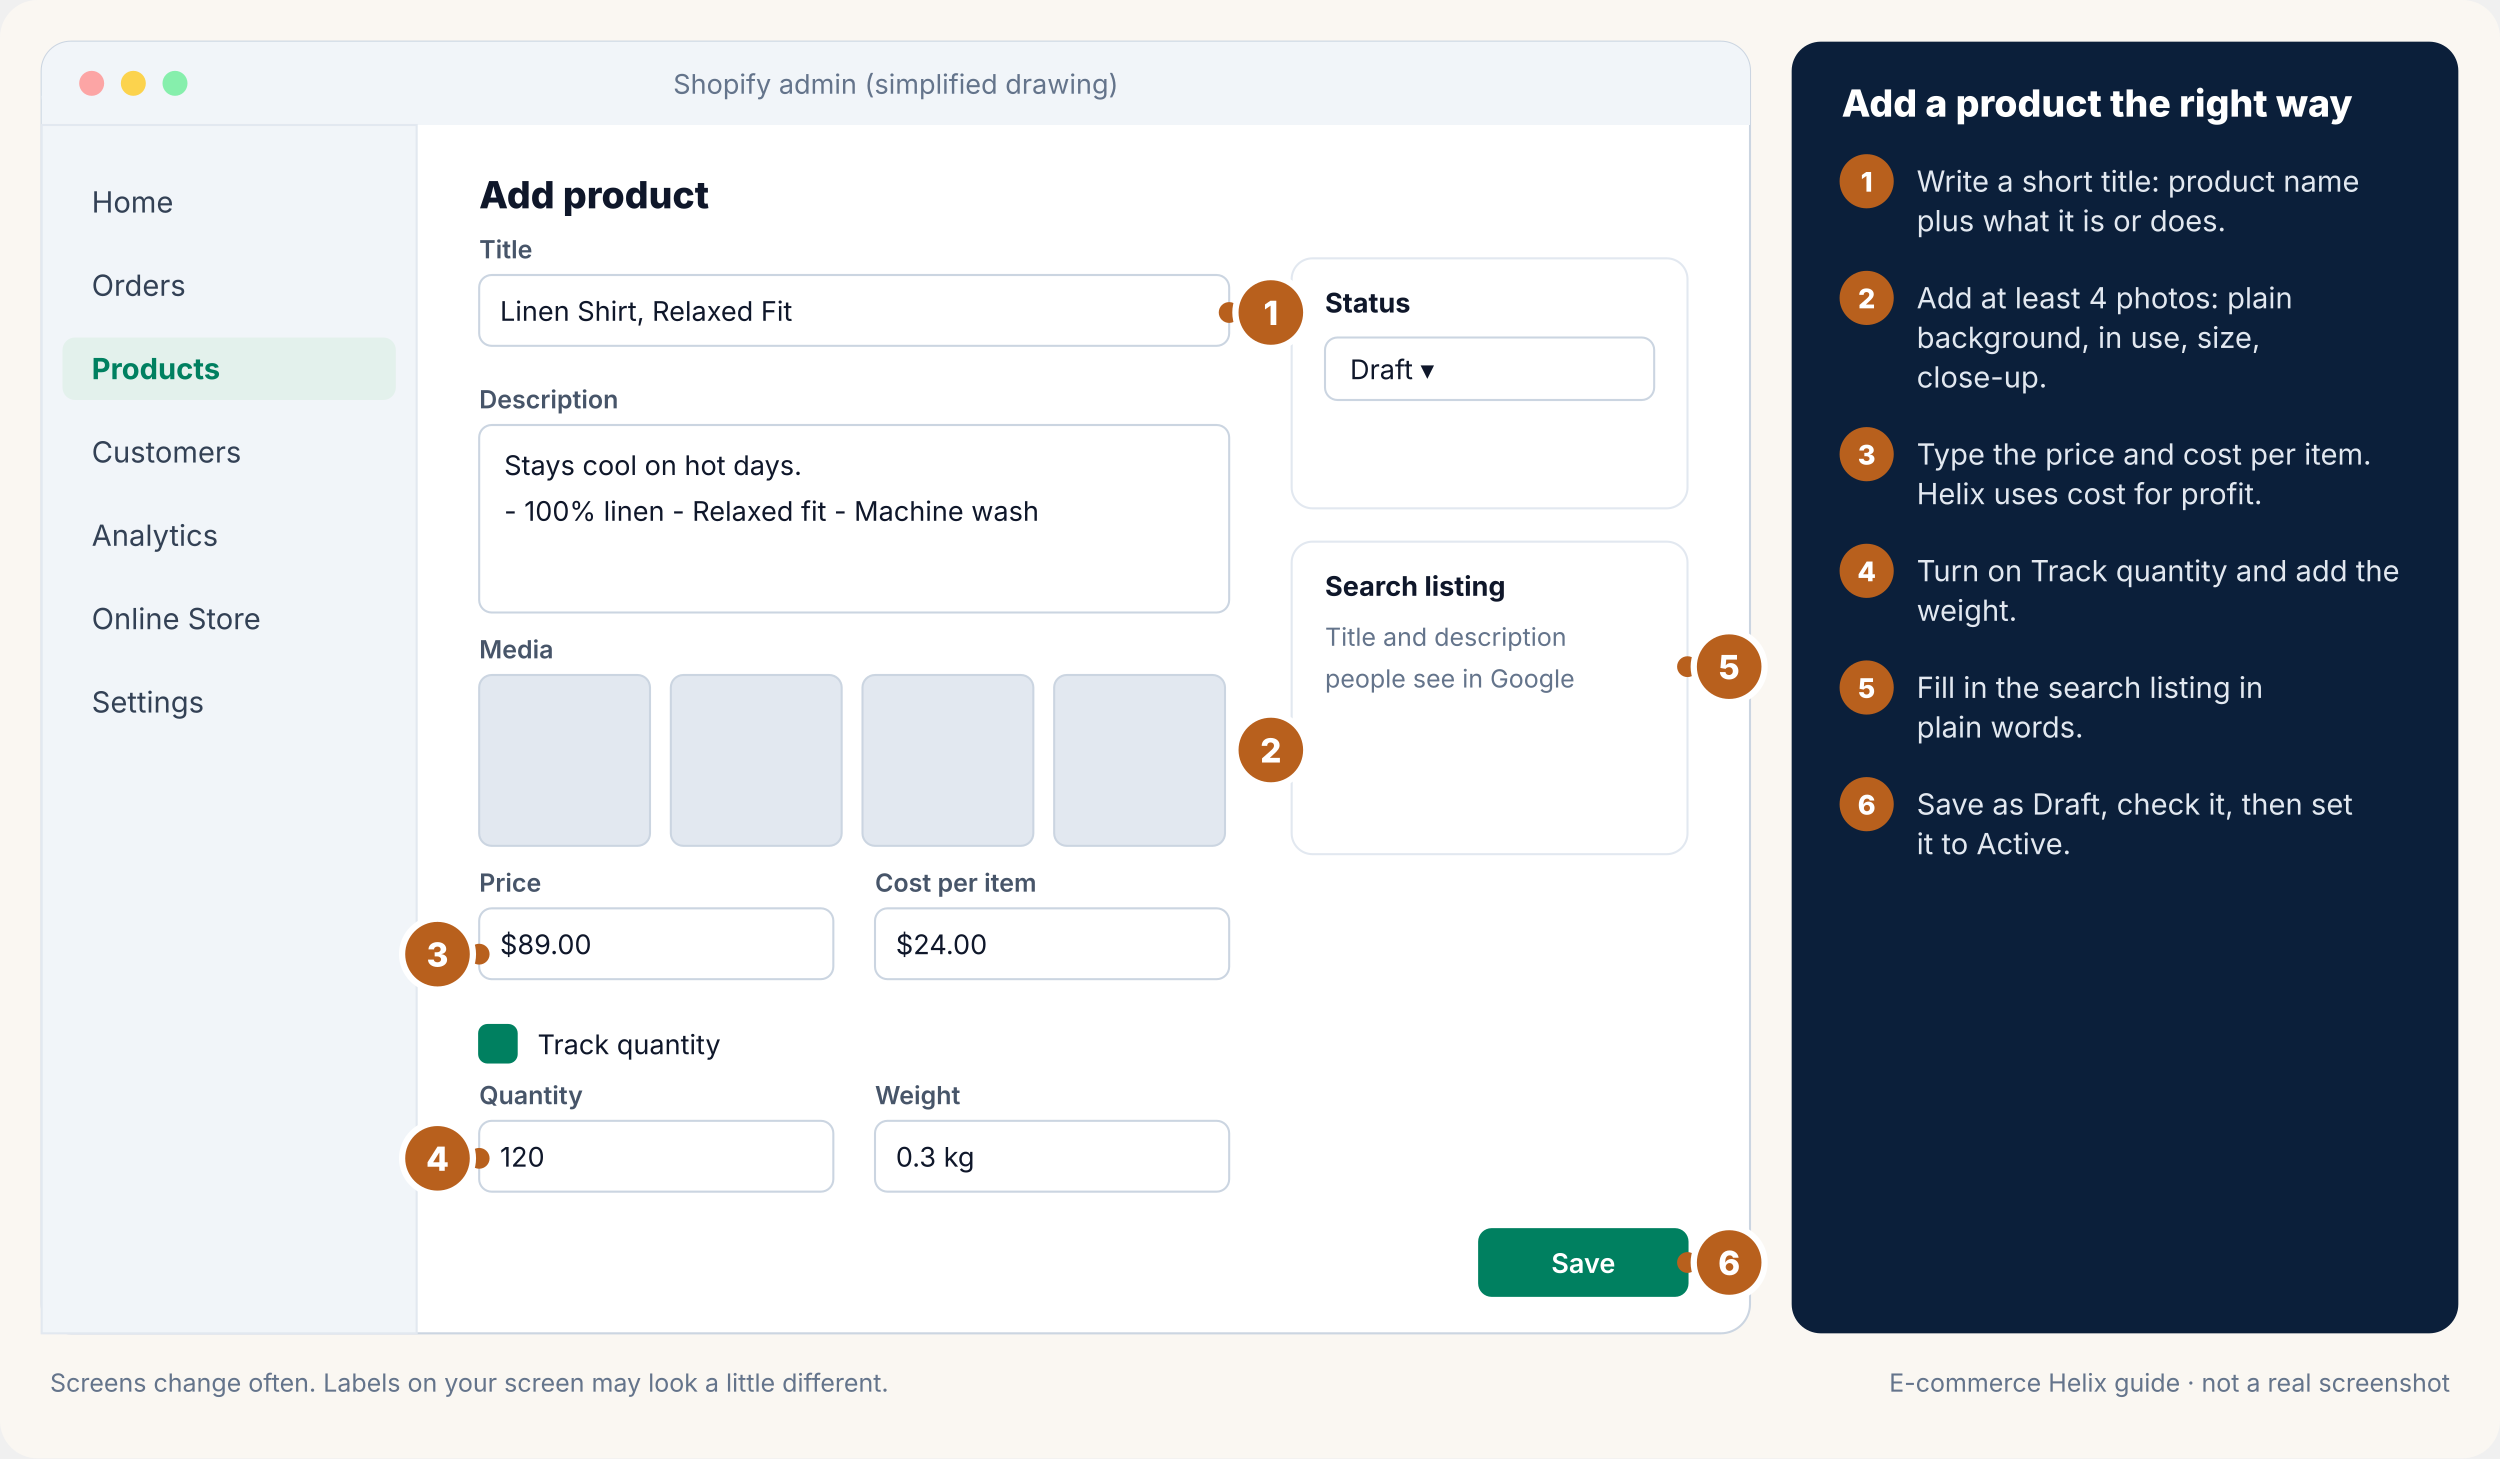
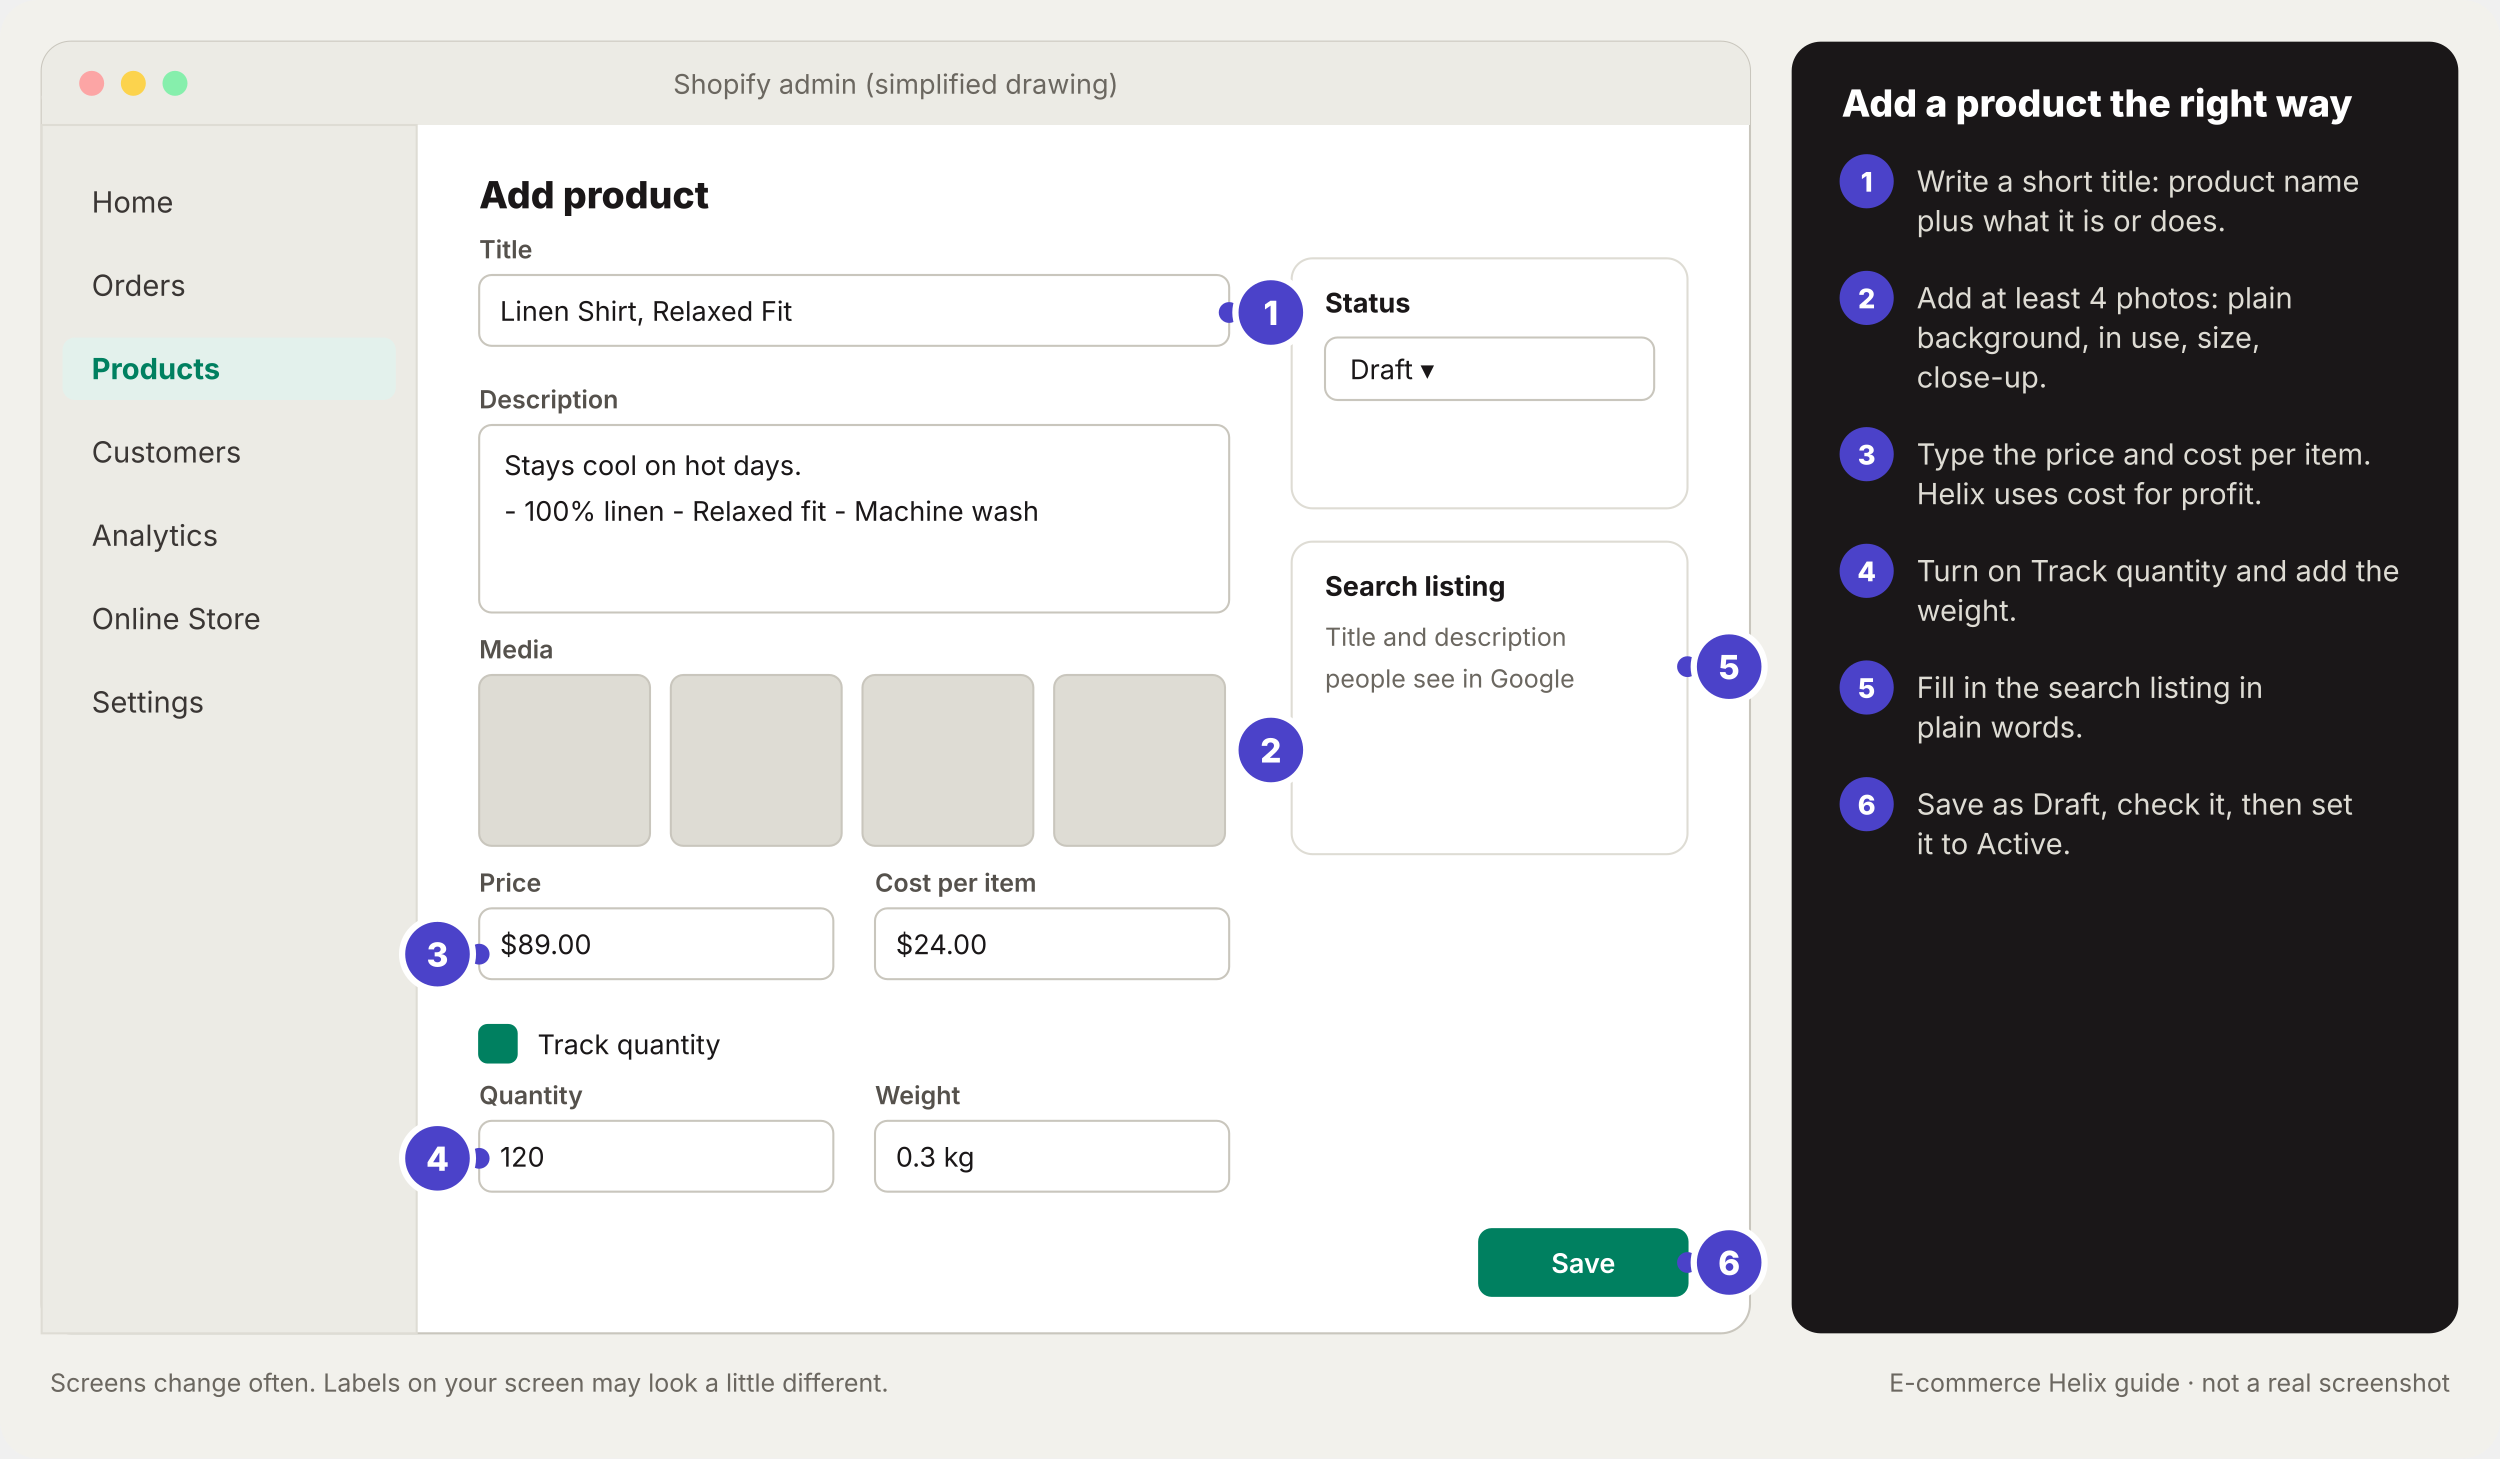
<svg xmlns="http://www.w3.org/2000/svg" viewBox="0 0 1200 700" width="1200" height="700" role="img" aria-label="Add a product the right way" font-family="Inter, -apple-system, Segoe UI, Roboto, Helvetica, Arial, sans-serif">
-   <rect width="1200" height="700" rx="18" fill="#faf7f2" />
-   <rect x="20" y="20" width="820" height="620" rx="14" fill="#fff" stroke="#cbd5e1" />
-   <rect x="20" y="20" width="820" height="40" rx="14" fill="#f1f5f9" />
-   <rect x="20" y="46" width="820" height="14" fill="#f1f5f9" />
+   <rect width="1200" height="700" rx="18" fill="#F2F1EC" />
+   <rect x="20" y="20" width="820" height="620" rx="14" fill="#fff" stroke="#C9C6BD" />
+   <rect x="20" y="20" width="820" height="40" rx="14" fill="#ECEBE5" />
+   <rect x="20" y="46" width="820" height="14" fill="#ECEBE5" />
  <circle cx="44" cy="40" r="6" fill="#fca5a5" />
  <circle cx="64" cy="40" r="6" fill="#fcd34d" />
  <circle cx="84" cy="40" r="6" fill="#86efac" />
-   <text x="430" y="45" font-size="13" fill="#64748b" text-anchor="middle">Shopify admin (simplified drawing)</text>
-   <rect x="20" y="60" width="180" height="580" rx="0" fill="#f1f5f9" stroke="#e2e8f0" stroke-width="1" />
-   <text x="44" y="102" font-size="14" font-weight="400" fill="#334155" text-anchor="start">Home</text>
-   <text x="44" y="142" font-size="14" font-weight="400" fill="#334155" text-anchor="start">Orders</text>
+   <text x="430" y="45" font-size="13" fill="#6B6760" text-anchor="middle">Shopify admin (simplified drawing)</text>
+   <rect x="20" y="60" width="180" height="580" rx="0" fill="#ECEBE5" stroke="#DEDCD4" stroke-width="1" />
+   <text x="44" y="102" font-size="14" font-weight="400" fill="#3A3634" text-anchor="start">Home</text>
+   <text x="44" y="142" font-size="14" font-weight="400" fill="#3A3634" text-anchor="start">Orders</text>
  <rect x="30" y="162" width="160" height="30" rx="6" fill="#e3f1ec" stroke="none" stroke-width="1" />
  <text x="44" y="182" font-size="14" font-weight="700" fill="#008060" text-anchor="start">Products</text>
-   <text x="44" y="222" font-size="14" font-weight="400" fill="#334155" text-anchor="start">Customers</text>
-   <text x="44" y="262" font-size="14" font-weight="400" fill="#334155" text-anchor="start">Analytics</text>
-   <text x="44" y="302" font-size="14" font-weight="400" fill="#334155" text-anchor="start">Online Store</text>
-   <text x="44" y="342" font-size="14" font-weight="400" fill="#334155" text-anchor="start">Settings</text>
-   <text x="230" y="100" font-size="18" font-weight="800" fill="#0f172a" text-anchor="start">Add product</text>
-   <text x="230" y="124" font-size="12" font-weight="600" fill="#475569" text-anchor="start">Title</text>
-   <rect x="230" y="132" width="360" height="34" rx="6" fill="#fff" stroke="#cbd5e1" stroke-width="1" />
-   <text x="240" y="154.0" font-size="13" font-weight="400" fill="#0f172a" text-anchor="start">Linen Shirt, Relaxed Fit</text>
-   <text x="230" y="196" font-size="12" font-weight="600" fill="#475569" text-anchor="start">Description</text>
-   <rect x="230" y="204" width="360" height="90" rx="6" fill="#fff" stroke="#cbd5e1" stroke-width="1" />
-   <text x="242" y="228" font-size="13" font-weight="400" fill="#0f172a" text-anchor="start">Stays cool on hot days.</text>
-   <text x="242" y="250" font-size="13" font-weight="400" fill="#0f172a" text-anchor="start">- 100% linen  - Relaxed fit  - Machine wash</text>
-   <text x="230" y="316" font-size="12" font-weight="600" fill="#475569" text-anchor="start">Media</text>
-   <rect x="230" y="324" width="82" height="82" rx="6" fill="#e2e8f0" stroke="#cbd5e1" stroke-width="1" />
-   <rect x="322" y="324" width="82" height="82" rx="6" fill="#e2e8f0" stroke="#cbd5e1" stroke-width="1" />
-   <rect x="414" y="324" width="82" height="82" rx="6" fill="#e2e8f0" stroke="#cbd5e1" stroke-width="1" />
-   <rect x="506" y="324" width="82" height="82" rx="6" fill="#e2e8f0" stroke="#cbd5e1" stroke-width="1" />
-   <text x="230" y="428" font-size="12" font-weight="600" fill="#475569" text-anchor="start">Price</text>
-   <rect x="230" y="436" width="170" height="34" rx="6" fill="#fff" stroke="#cbd5e1" stroke-width="1" />
-   <text x="240" y="458.0" font-size="13" font-weight="400" fill="#0f172a" text-anchor="start">$89.00</text>
-   <text x="420" y="428" font-size="12" font-weight="600" fill="#475569" text-anchor="start">Cost per item</text>
-   <rect x="420" y="436" width="170" height="34" rx="6" fill="#fff" stroke="#cbd5e1" stroke-width="1" />
-   <text x="430" y="458.0" font-size="13" font-weight="400" fill="#0f172a" text-anchor="start">$24.00</text>
+   <text x="44" y="222" font-size="14" font-weight="400" fill="#3A3634" text-anchor="start">Customers</text>
+   <text x="44" y="262" font-size="14" font-weight="400" fill="#3A3634" text-anchor="start">Analytics</text>
+   <text x="44" y="302" font-size="14" font-weight="400" fill="#3A3634" text-anchor="start">Online Store</text>
+   <text x="44" y="342" font-size="14" font-weight="400" fill="#3A3634" text-anchor="start">Settings</text>
+   <text x="230" y="100" font-size="18" font-weight="800" fill="#1A1718" text-anchor="start">Add product</text>
+   <text x="230" y="124" font-size="12" font-weight="600" fill="#55514C" text-anchor="start">Title</text>
+   <rect x="230" y="132" width="360" height="34" rx="6" fill="#fff" stroke="#C9C6BD" stroke-width="1" />
+   <text x="240" y="154.0" font-size="13" font-weight="400" fill="#1A1718" text-anchor="start">Linen Shirt, Relaxed Fit</text>
+   <text x="230" y="196" font-size="12" font-weight="600" fill="#55514C" text-anchor="start">Description</text>
+   <rect x="230" y="204" width="360" height="90" rx="6" fill="#fff" stroke="#C9C6BD" stroke-width="1" />
+   <text x="242" y="228" font-size="13" font-weight="400" fill="#1A1718" text-anchor="start">Stays cool on hot days.</text>
+   <text x="242" y="250" font-size="13" font-weight="400" fill="#1A1718" text-anchor="start">- 100% linen  - Relaxed fit  - Machine wash</text>
+   <text x="230" y="316" font-size="12" font-weight="600" fill="#55514C" text-anchor="start">Media</text>
+   <rect x="230" y="324" width="82" height="82" rx="6" fill="#DEDCD4" stroke="#C9C6BD" stroke-width="1" />
+   <rect x="322" y="324" width="82" height="82" rx="6" fill="#DEDCD4" stroke="#C9C6BD" stroke-width="1" />
+   <rect x="414" y="324" width="82" height="82" rx="6" fill="#DEDCD4" stroke="#C9C6BD" stroke-width="1" />
+   <rect x="506" y="324" width="82" height="82" rx="6" fill="#DEDCD4" stroke="#C9C6BD" stroke-width="1" />
+   <text x="230" y="428" font-size="12" font-weight="600" fill="#55514C" text-anchor="start">Price</text>
+   <rect x="230" y="436" width="170" height="34" rx="6" fill="#fff" stroke="#C9C6BD" stroke-width="1" />
+   <text x="240" y="458.0" font-size="13" font-weight="400" fill="#1A1718" text-anchor="start">$89.00</text>
+   <text x="420" y="428" font-size="12" font-weight="600" fill="#55514C" text-anchor="start">Cost per item</text>
+   <rect x="420" y="436" width="170" height="34" rx="6" fill="#fff" stroke="#C9C6BD" stroke-width="1" />
+   <text x="430" y="458.0" font-size="13" font-weight="400" fill="#1A1718" text-anchor="start">$24.00</text>
  <rect x="230" y="492" width="18" height="18" rx="4" fill="#008060" stroke="#008060" stroke-width="1" />
-   <text x="258" y="506" font-size="13" font-weight="400" fill="#0f172a" text-anchor="start">Track quantity</text>
-   <text x="230" y="530" font-size="12" font-weight="600" fill="#475569" text-anchor="start">Quantity</text>
-   <rect x="230" y="538" width="170" height="34" rx="6" fill="#fff" stroke="#cbd5e1" stroke-width="1" />
-   <text x="240" y="560.0" font-size="13" font-weight="400" fill="#0f172a" text-anchor="start">120</text>
-   <text x="420" y="530" font-size="12" font-weight="600" fill="#475569" text-anchor="start">Weight</text>
-   <rect x="420" y="538" width="170" height="34" rx="6" fill="#fff" stroke="#cbd5e1" stroke-width="1" />
-   <text x="430" y="560.0" font-size="13" font-weight="400" fill="#0f172a" text-anchor="start">0.3 kg</text>
-   <rect x="620" y="124" width="190" height="120" rx="10" fill="#fff" stroke="#e2e8f0" stroke-width="1" />
-   <text x="636" y="150" font-size="13" font-weight="700" fill="#0f172a" text-anchor="start">Status</text>
-   <rect x="636" y="162" width="158" height="30" rx="6" fill="#fff" stroke="#cbd5e1" stroke-width="1" />
-   <text x="648" y="182" font-size="13" font-weight="400" fill="#0f172a" text-anchor="start">Draft ▾</text>
-   <rect x="620" y="260" width="190" height="150" rx="10" fill="#fff" stroke="#e2e8f0" stroke-width="1" />
-   <text x="636" y="286" font-size="13" font-weight="700" fill="#0f172a" text-anchor="start">Search listing</text>
-   <text x="636" y="310" font-size="12" font-weight="400" fill="#64748b" text-anchor="start">Title and description</text>
-   <text x="636" y="330" font-size="12" font-weight="400" fill="#64748b" text-anchor="start">people see in Google</text>
+   <text x="258" y="506" font-size="13" font-weight="400" fill="#1A1718" text-anchor="start">Track quantity</text>
+   <text x="230" y="530" font-size="12" font-weight="600" fill="#55514C" text-anchor="start">Quantity</text>
+   <rect x="230" y="538" width="170" height="34" rx="6" fill="#fff" stroke="#C9C6BD" stroke-width="1" />
+   <text x="240" y="560.0" font-size="13" font-weight="400" fill="#1A1718" text-anchor="start">120</text>
+   <text x="420" y="530" font-size="12" font-weight="600" fill="#55514C" text-anchor="start">Weight</text>
+   <rect x="420" y="538" width="170" height="34" rx="6" fill="#fff" stroke="#C9C6BD" stroke-width="1" />
+   <text x="430" y="560.0" font-size="13" font-weight="400" fill="#1A1718" text-anchor="start">0.3 kg</text>
+   <rect x="620" y="124" width="190" height="120" rx="10" fill="#fff" stroke="#DEDCD4" stroke-width="1" />
+   <text x="636" y="150" font-size="13" font-weight="700" fill="#1A1718" text-anchor="start">Status</text>
+   <rect x="636" y="162" width="158" height="30" rx="6" fill="#fff" stroke="#C9C6BD" stroke-width="1" />
+   <text x="648" y="182" font-size="13" font-weight="400" fill="#1A1718" text-anchor="start">Draft ▾</text>
+   <rect x="620" y="260" width="190" height="150" rx="10" fill="#fff" stroke="#DEDCD4" stroke-width="1" />
+   <text x="636" y="286" font-size="13" font-weight="700" fill="#1A1718" text-anchor="start">Search listing</text>
+   <text x="636" y="310" font-size="12" font-weight="400" fill="#6B6760" text-anchor="start">Title and description</text>
+   <text x="636" y="330" font-size="12" font-weight="400" fill="#6B6760" text-anchor="start">people see in Google</text>
  <rect x="710" y="590" width="100" height="32" rx="6" fill="#008060" stroke="#008060" stroke-width="1" />
  <text x="760.0" y="611.0" font-size="13" font-weight="600" fill="#fff" text-anchor="middle">Save</text>
-   <line x1="610" y1="150" x2="590" y2="150" stroke="#b8601d" stroke-width="2.5" stroke-dasharray="5 4" />
-   <circle cx="590" cy="150" r="5" fill="#b8601d" />
-   <circle cx="610" cy="150" r="17" fill="#b8601d" stroke="#fff" stroke-width="3" />
+   <line x1="610" y1="150" x2="590" y2="150" stroke="#4B42C9" stroke-width="2.5" stroke-dasharray="5 4" />
+   <circle cx="590" cy="150" r="5" fill="#4B42C9" />
+   <circle cx="610" cy="150" r="17" fill="#4B42C9" stroke="#fff" stroke-width="3" />
  <text x="610" y="156" font-size="16" font-weight="800" fill="#fff" text-anchor="middle">1</text>
-   <line x1="610" y1="360" x2="598" y2="360" stroke="#b8601d" stroke-width="2.5" stroke-dasharray="5 4" />
-   <circle cx="598" cy="360" r="5" fill="#b8601d" />
-   <circle cx="610" cy="360" r="17" fill="#b8601d" stroke="#fff" stroke-width="3" />
+   <line x1="610" y1="360" x2="598" y2="360" stroke="#4B42C9" stroke-width="2.5" stroke-dasharray="5 4" />
+   <circle cx="598" cy="360" r="5" fill="#4B42C9" />
+   <circle cx="610" cy="360" r="17" fill="#4B42C9" stroke="#fff" stroke-width="3" />
  <text x="610" y="366" font-size="16" font-weight="800" fill="#fff" text-anchor="middle">2</text>
-   <line x1="210" y1="458" x2="230" y2="458" stroke="#b8601d" stroke-width="2.5" stroke-dasharray="5 4" />
-   <circle cx="230" cy="458" r="5" fill="#b8601d" />
-   <circle cx="210" cy="458" r="17" fill="#b8601d" stroke="#fff" stroke-width="3" />
+   <line x1="210" y1="458" x2="230" y2="458" stroke="#4B42C9" stroke-width="2.5" stroke-dasharray="5 4" />
+   <circle cx="230" cy="458" r="5" fill="#4B42C9" />
+   <circle cx="210" cy="458" r="17" fill="#4B42C9" stroke="#fff" stroke-width="3" />
  <text x="210" y="464" font-size="16" font-weight="800" fill="#fff" text-anchor="middle">3</text>
-   <line x1="210" y1="556" x2="230" y2="556" stroke="#b8601d" stroke-width="2.5" stroke-dasharray="5 4" />
-   <circle cx="230" cy="556" r="5" fill="#b8601d" />
-   <circle cx="210" cy="556" r="17" fill="#b8601d" stroke="#fff" stroke-width="3" />
+   <line x1="210" y1="556" x2="230" y2="556" stroke="#4B42C9" stroke-width="2.5" stroke-dasharray="5 4" />
+   <circle cx="230" cy="556" r="5" fill="#4B42C9" />
+   <circle cx="210" cy="556" r="17" fill="#4B42C9" stroke="#fff" stroke-width="3" />
  <text x="210" y="562" font-size="16" font-weight="800" fill="#fff" text-anchor="middle">4</text>
-   <line x1="830" y1="320" x2="810" y2="320" stroke="#b8601d" stroke-width="2.5" stroke-dasharray="5 4" />
-   <circle cx="810" cy="320" r="5" fill="#b8601d" />
-   <circle cx="830" cy="320" r="17" fill="#b8601d" stroke="#fff" stroke-width="3" />
+   <line x1="830" y1="320" x2="810" y2="320" stroke="#4B42C9" stroke-width="2.5" stroke-dasharray="5 4" />
+   <circle cx="810" cy="320" r="5" fill="#4B42C9" />
+   <circle cx="830" cy="320" r="17" fill="#4B42C9" stroke="#fff" stroke-width="3" />
  <text x="830" y="326" font-size="16" font-weight="800" fill="#fff" text-anchor="middle">5</text>
-   <line x1="830" y1="606" x2="810" y2="606" stroke="#b8601d" stroke-width="2.5" stroke-dasharray="5 4" />
-   <circle cx="810" cy="606" r="5" fill="#b8601d" />
-   <circle cx="830" cy="606" r="17" fill="#b8601d" stroke="#fff" stroke-width="3" />
+   <line x1="830" y1="606" x2="810" y2="606" stroke="#4B42C9" stroke-width="2.5" stroke-dasharray="5 4" />
+   <circle cx="810" cy="606" r="5" fill="#4B42C9" />
+   <circle cx="830" cy="606" r="17" fill="#4B42C9" stroke="#fff" stroke-width="3" />
  <text x="830" y="612" font-size="16" font-weight="800" fill="#fff" text-anchor="middle">6</text>
-   <rect x="860" y="20" width="320" height="620" rx="14" fill="#0b1f3a" />
+   <rect x="860" y="20" width="320" height="620" rx="14" fill="#1A1718" />
  <text x="884" y="56" font-size="18" font-weight="800" fill="#fff">Add a product the right way</text>
-   <circle cx="896" cy="87" r="13" fill="#b8601d" />
+   <circle cx="896" cy="87" r="13" fill="#4B42C9" />
  <text x="896" y="92" font-size="13" font-weight="800" fill="#fff" text-anchor="middle">1</text>
-   <text x="920" y="92" font-size="14" fill="#e2e8f0">Write a short title: product name</text>
-   <text x="920" y="111" font-size="14" fill="#e2e8f0">plus what it is or does.</text>
-   <circle cx="896" cy="143" r="13" fill="#b8601d" />
+   <text x="920" y="92" font-size="14" fill="#DEDCD4">Write a short title: product name</text>
+   <text x="920" y="111" font-size="14" fill="#DEDCD4">plus what it is or does.</text>
+   <circle cx="896" cy="143" r="13" fill="#4B42C9" />
  <text x="896" y="148" font-size="13" font-weight="800" fill="#fff" text-anchor="middle">2</text>
-   <text x="920" y="148" font-size="14" fill="#e2e8f0">Add at least 4 photos: plain</text>
-   <text x="920" y="167" font-size="14" fill="#e2e8f0">background, in use, size,</text>
-   <text x="920" y="186" font-size="14" fill="#e2e8f0">close-up.</text>
-   <circle cx="896" cy="218" r="13" fill="#b8601d" />
+   <text x="920" y="148" font-size="14" fill="#DEDCD4">Add at least 4 photos: plain</text>
+   <text x="920" y="167" font-size="14" fill="#DEDCD4">background, in use, size,</text>
+   <text x="920" y="186" font-size="14" fill="#DEDCD4">close-up.</text>
+   <circle cx="896" cy="218" r="13" fill="#4B42C9" />
  <text x="896" y="223" font-size="13" font-weight="800" fill="#fff" text-anchor="middle">3</text>
-   <text x="920" y="223" font-size="14" fill="#e2e8f0">Type the price and cost per item.</text>
-   <text x="920" y="242" font-size="14" fill="#e2e8f0">Helix uses cost for profit.</text>
-   <circle cx="896" cy="274" r="13" fill="#b8601d" />
+   <text x="920" y="223" font-size="14" fill="#DEDCD4">Type the price and cost per item.</text>
+   <text x="920" y="242" font-size="14" fill="#DEDCD4">Helix uses cost for profit.</text>
+   <circle cx="896" cy="274" r="13" fill="#4B42C9" />
  <text x="896" y="279" font-size="13" font-weight="800" fill="#fff" text-anchor="middle">4</text>
-   <text x="920" y="279" font-size="14" fill="#e2e8f0">Turn on Track quantity and add the</text>
-   <text x="920" y="298" font-size="14" fill="#e2e8f0">weight.</text>
-   <circle cx="896" cy="330" r="13" fill="#b8601d" />
+   <text x="920" y="279" font-size="14" fill="#DEDCD4">Turn on Track quantity and add the</text>
+   <text x="920" y="298" font-size="14" fill="#DEDCD4">weight.</text>
+   <circle cx="896" cy="330" r="13" fill="#4B42C9" />
  <text x="896" y="335" font-size="13" font-weight="800" fill="#fff" text-anchor="middle">5</text>
-   <text x="920" y="335" font-size="14" fill="#e2e8f0">Fill in the search listing in</text>
-   <text x="920" y="354" font-size="14" fill="#e2e8f0">plain words.</text>
-   <circle cx="896" cy="386" r="13" fill="#b8601d" />
+   <text x="920" y="335" font-size="14" fill="#DEDCD4">Fill in the search listing in</text>
+   <text x="920" y="354" font-size="14" fill="#DEDCD4">plain words.</text>
+   <circle cx="896" cy="386" r="13" fill="#4B42C9" />
  <text x="896" y="391" font-size="13" font-weight="800" fill="#fff" text-anchor="middle">6</text>
-   <text x="920" y="391" font-size="14" fill="#e2e8f0">Save as Draft, check it, then set</text>
-   <text x="920" y="410" font-size="14" fill="#e2e8f0">it to Active.</text>
-   <text x="24" y="668" font-size="12" fill="#64748b">Screens change often. Labels on your screen may look a little different.</text>
-   <text x="1176" y="668" font-size="12" fill="#64748b" text-anchor="end">E-commerce Helix guide · not a real screenshot</text>
+   <text x="920" y="391" font-size="14" fill="#DEDCD4">Save as Draft, check it, then set</text>
+   <text x="920" y="410" font-size="14" fill="#DEDCD4">it to Active.</text>
+   <text x="24" y="668" font-size="12" fill="#6B6760">Screens change often. Labels on your screen may look a little different.</text>
+   <text x="1176" y="668" font-size="12" fill="#6B6760" text-anchor="end">E-commerce Helix guide · not a real screenshot</text>
</svg>
